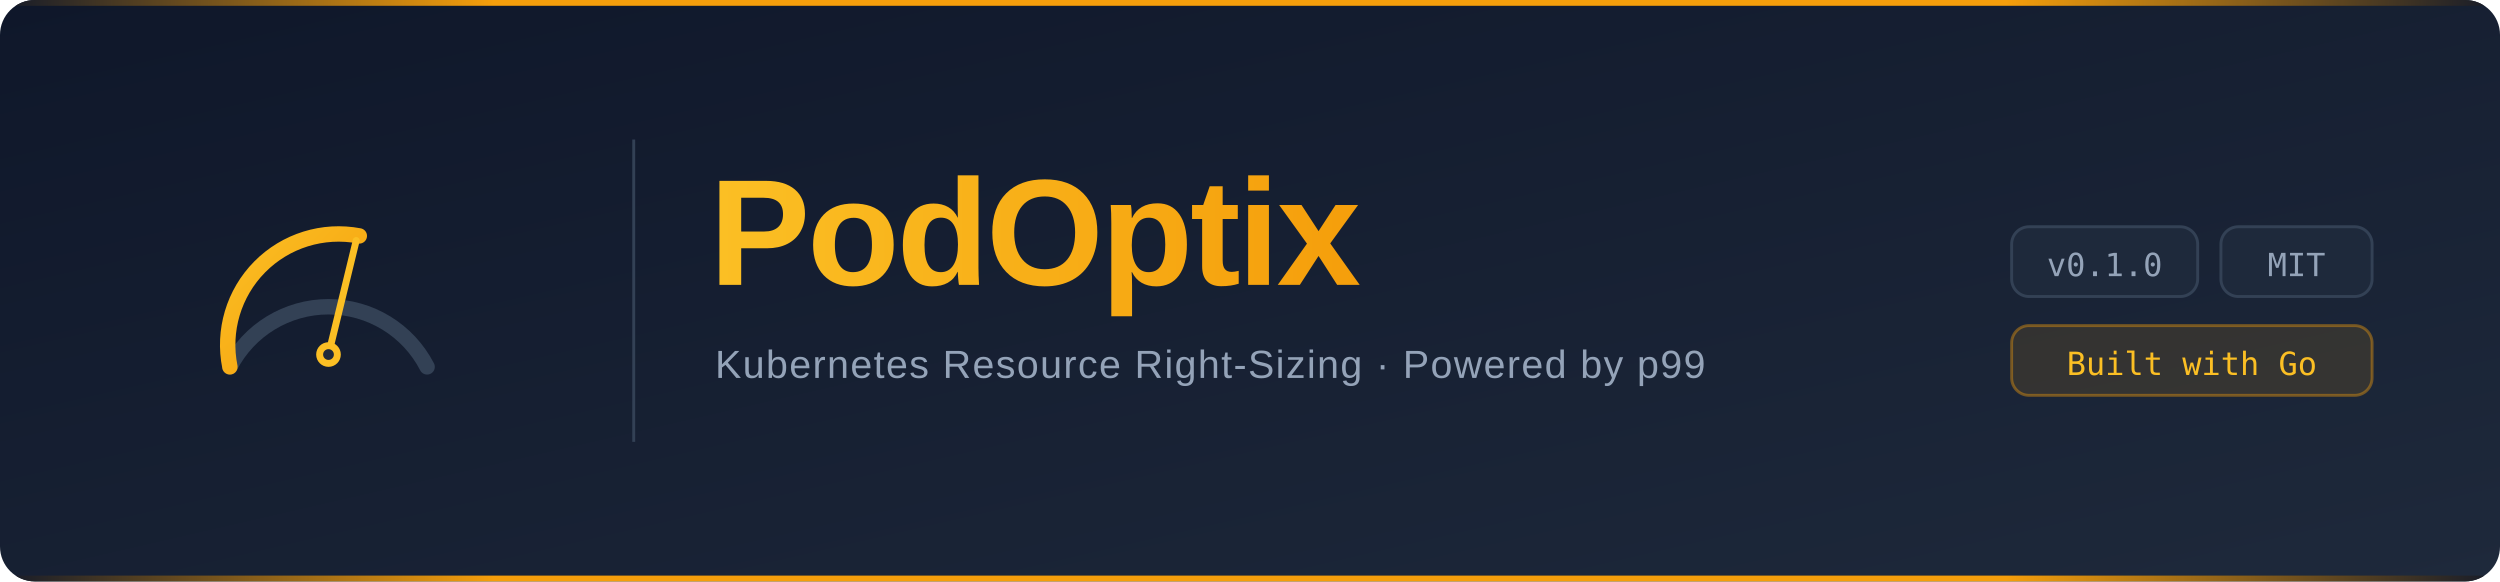
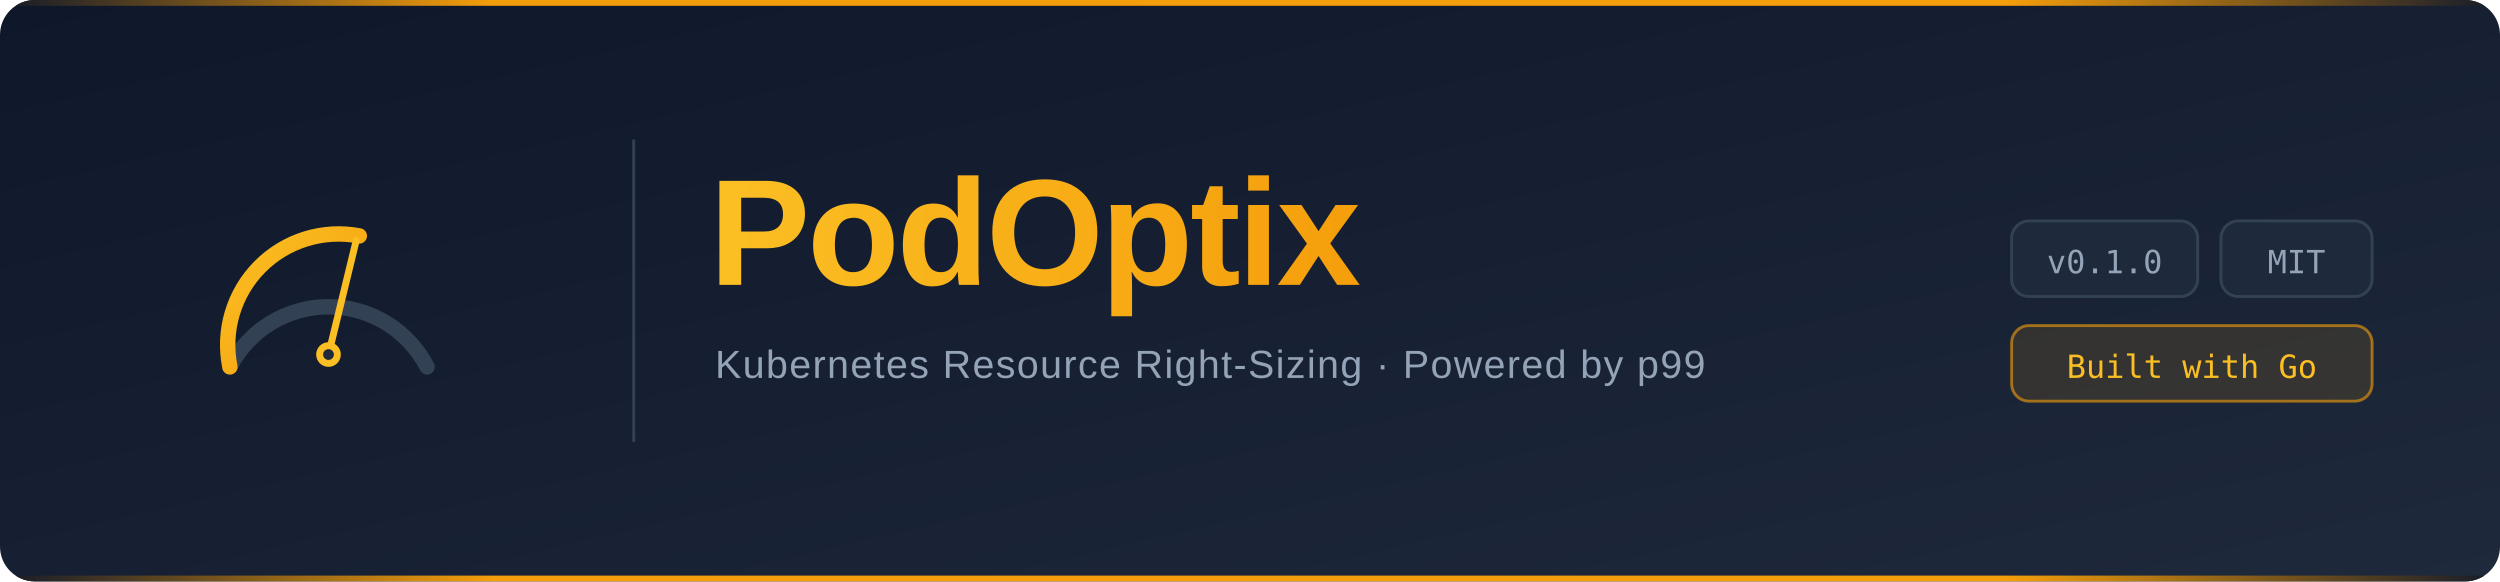
<svg xmlns="http://www.w3.org/2000/svg" viewBox="0 0 860 200">
  <defs>
    <clipPath id="rounded">
      <rect width="860" height="200" rx="12" />
    </clipPath>
    <linearGradient id="bg" x1="0%" y1="0%" x2="100%" y2="100%">
      <stop offset="0%" stop-color="#0F172A" />
      <stop offset="100%" stop-color="#1E293B" />
    </linearGradient>
    <linearGradient id="amber" x1="0%" y1="0%" x2="100%" y2="0%">
      <stop offset="0%" stop-color="#FBBF24" />
      <stop offset="100%" stop-color="#F59E0B" />
    </linearGradient>
    <linearGradient id="amberV" x1="0%" y1="0%" x2="100%" y2="100%">
      <stop offset="0%" stop-color="#FBBF24" />
      <stop offset="100%" stop-color="#F59E0B" />
    </linearGradient>
    <linearGradient id="borderGrad" x1="0%" y1="0%" x2="100%" y2="0%">
      <stop offset="0%" stop-color="#0F172A" />
      <stop offset="20%" stop-color="#F59E0B" />
      <stop offset="80%" stop-color="#F59E0B" />
      <stop offset="100%" stop-color="#0F172A" />
    </linearGradient>
  </defs>
  <g clip-path="url(#rounded)">
    <rect width="860" height="200" fill="url(#bg)" />
    <rect x="0" y="0" width="860" height="2" fill="url(#borderGrad)" rx="1" />
    <rect x="0" y="198" width="860" height="2" fill="url(#borderGrad)" rx="1" />
    <line x1="218" y1="48" x2="218" y2="152" stroke="#334155" stroke-width="1" />
    <g transform="translate(60, 52) scale(0.53)">
      <path d="M 36 140 A 72 72 0 0 1 164 140" fill="none" stroke="#334155" stroke-width="10" stroke-linecap="round" />
      <path d="M 36 140 A 72 72 0 0 1 120 55" fill="none" stroke="url(#amberV)" stroke-width="10" stroke-linecap="round" />
      <line x1="100" y1="132" x2="118" y2="58" stroke="#FBBF24" stroke-width="4.5" stroke-linecap="round" />
      <circle cx="100" cy="132" r="8" fill="#FBBF24" />
      <circle cx="100" cy="132" r="3.5" fill="#1E293B" />
    </g>
    <text x="244" y="98" font-family="'SF Pro Display', 'Helvetica Neue', Arial, sans-serif" font-size="52" font-weight="800" fill="url(#amber)" letter-spacing="-1">
    PodOptix
  </text>
    <text x="246" y="130" font-family="'SF Pro Text', 'Helvetica Neue', Arial, sans-serif" font-size="13.5" font-weight="400" fill="#94A3B8" letter-spacing="0.5">
    Kubernetes Resource Right-Sizing · Powered by p99
  </text>
-     <rect x="692" y="78" width="64" height="24" rx="6" fill="#1E293B" stroke="#334155" stroke-width="1" />
-     <text x="724" y="95" font-family="'SF Mono', 'Fira Code', monospace" font-size="11" fill="#94A3B8" text-anchor="middle">v0.1.0</text>
-     <rect x="764" y="78" width="52" height="24" rx="6" fill="#1E293B" stroke="#334155" stroke-width="1" />
-     <text x="790" y="95" font-family="'SF Mono', 'Fira Code', monospace" font-size="11" fill="#94A3B8" text-anchor="middle">MIT</text>
-     <rect x="692" y="112" width="124" height="24" rx="6" fill="#F59E0B" fill-opacity="0.12" stroke="#F59E0B" stroke-width="1" stroke-opacity="0.4" />
-     <text x="754" y="129" font-family="'SF Mono', 'Fira Code', monospace" font-size="11" fill="#FBBF24" text-anchor="middle">Built with Go</text>
+     <rect x="692" y="76" width="64" height="26" rx="6" fill="#1E293B" stroke="#334155" stroke-width="1" />
+     <text x="724" y="94" font-family="'SF Mono', 'Fira Code', monospace" font-size="11" fill="#94A3B8" text-anchor="middle">v0.1.0</text>
+     <rect x="764" y="76" width="52" height="26" rx="6" fill="#1E293B" stroke="#334155" stroke-width="1" />
+     <text x="790" y="94" font-family="'SF Mono', 'Fira Code', monospace" font-size="11" fill="#94A3B8" text-anchor="middle">MIT</text>
+     <rect x="692" y="112" width="124" height="26" rx="6" fill="#F59E0B" fill-opacity="0.12" stroke="#F59E0B" stroke-width="1" stroke-opacity="0.6" />
+     <text x="754" y="130" font-family="'SF Mono', 'Fira Code', monospace" font-size="11" fill="#FBBF24" text-anchor="middle">Built with Go</text>
  </g>
</svg>
